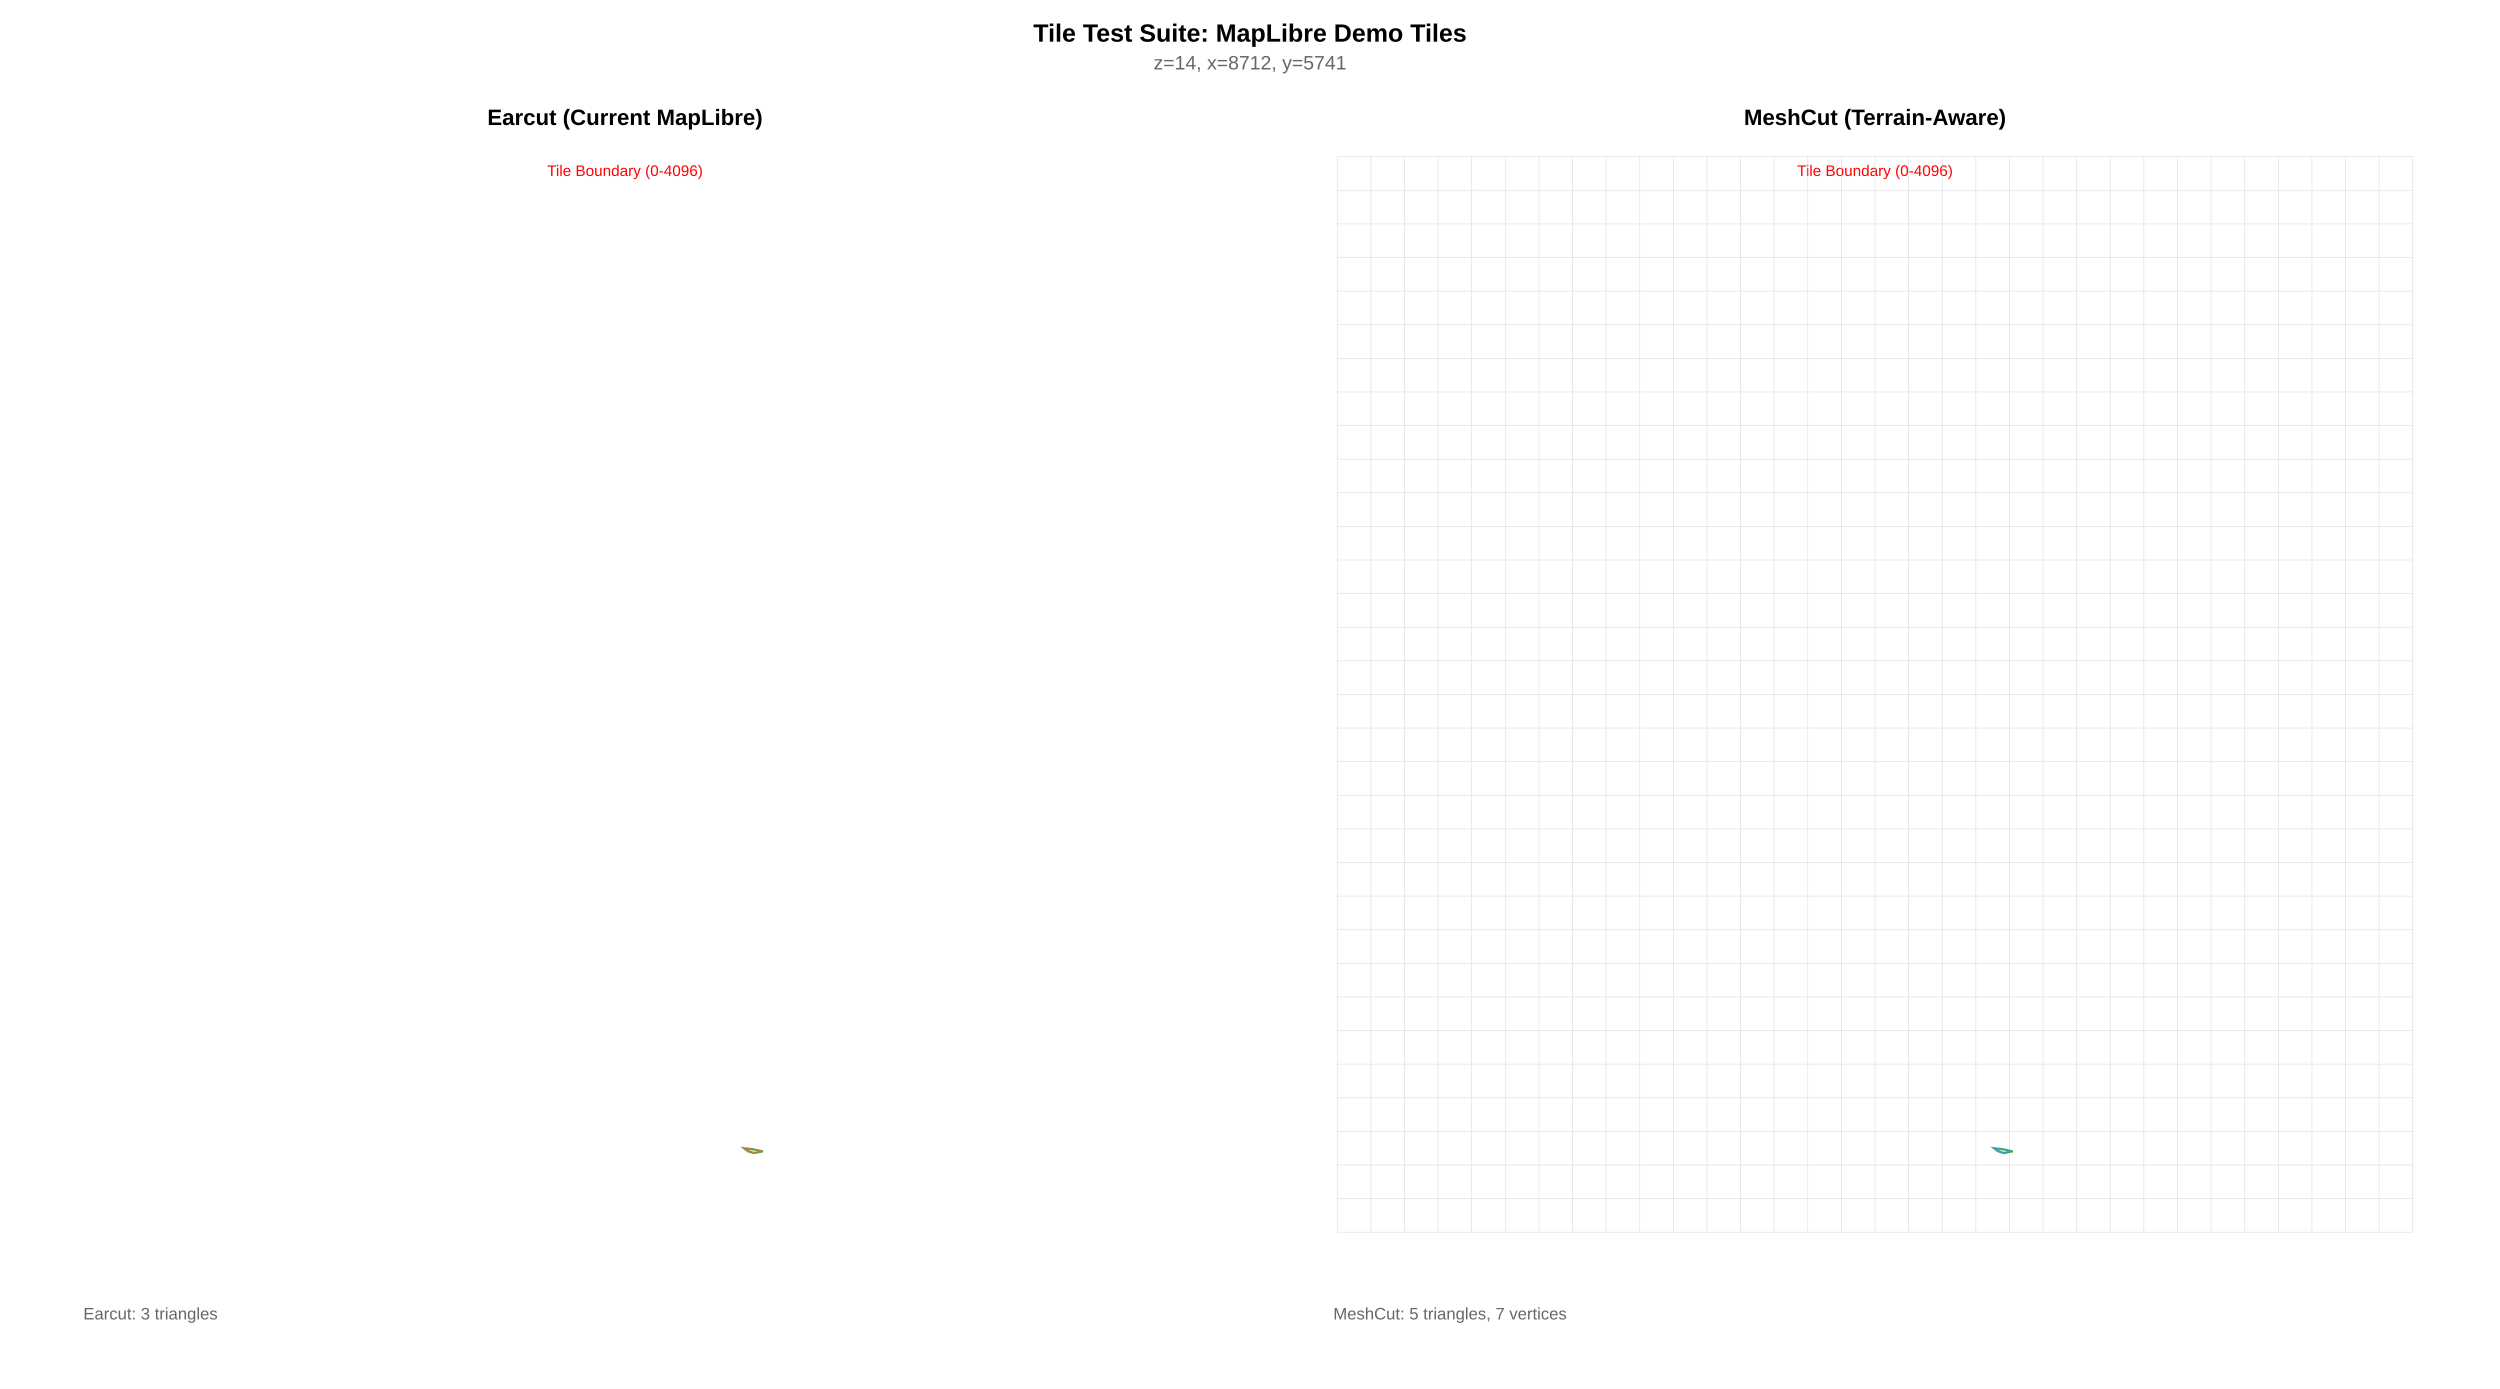
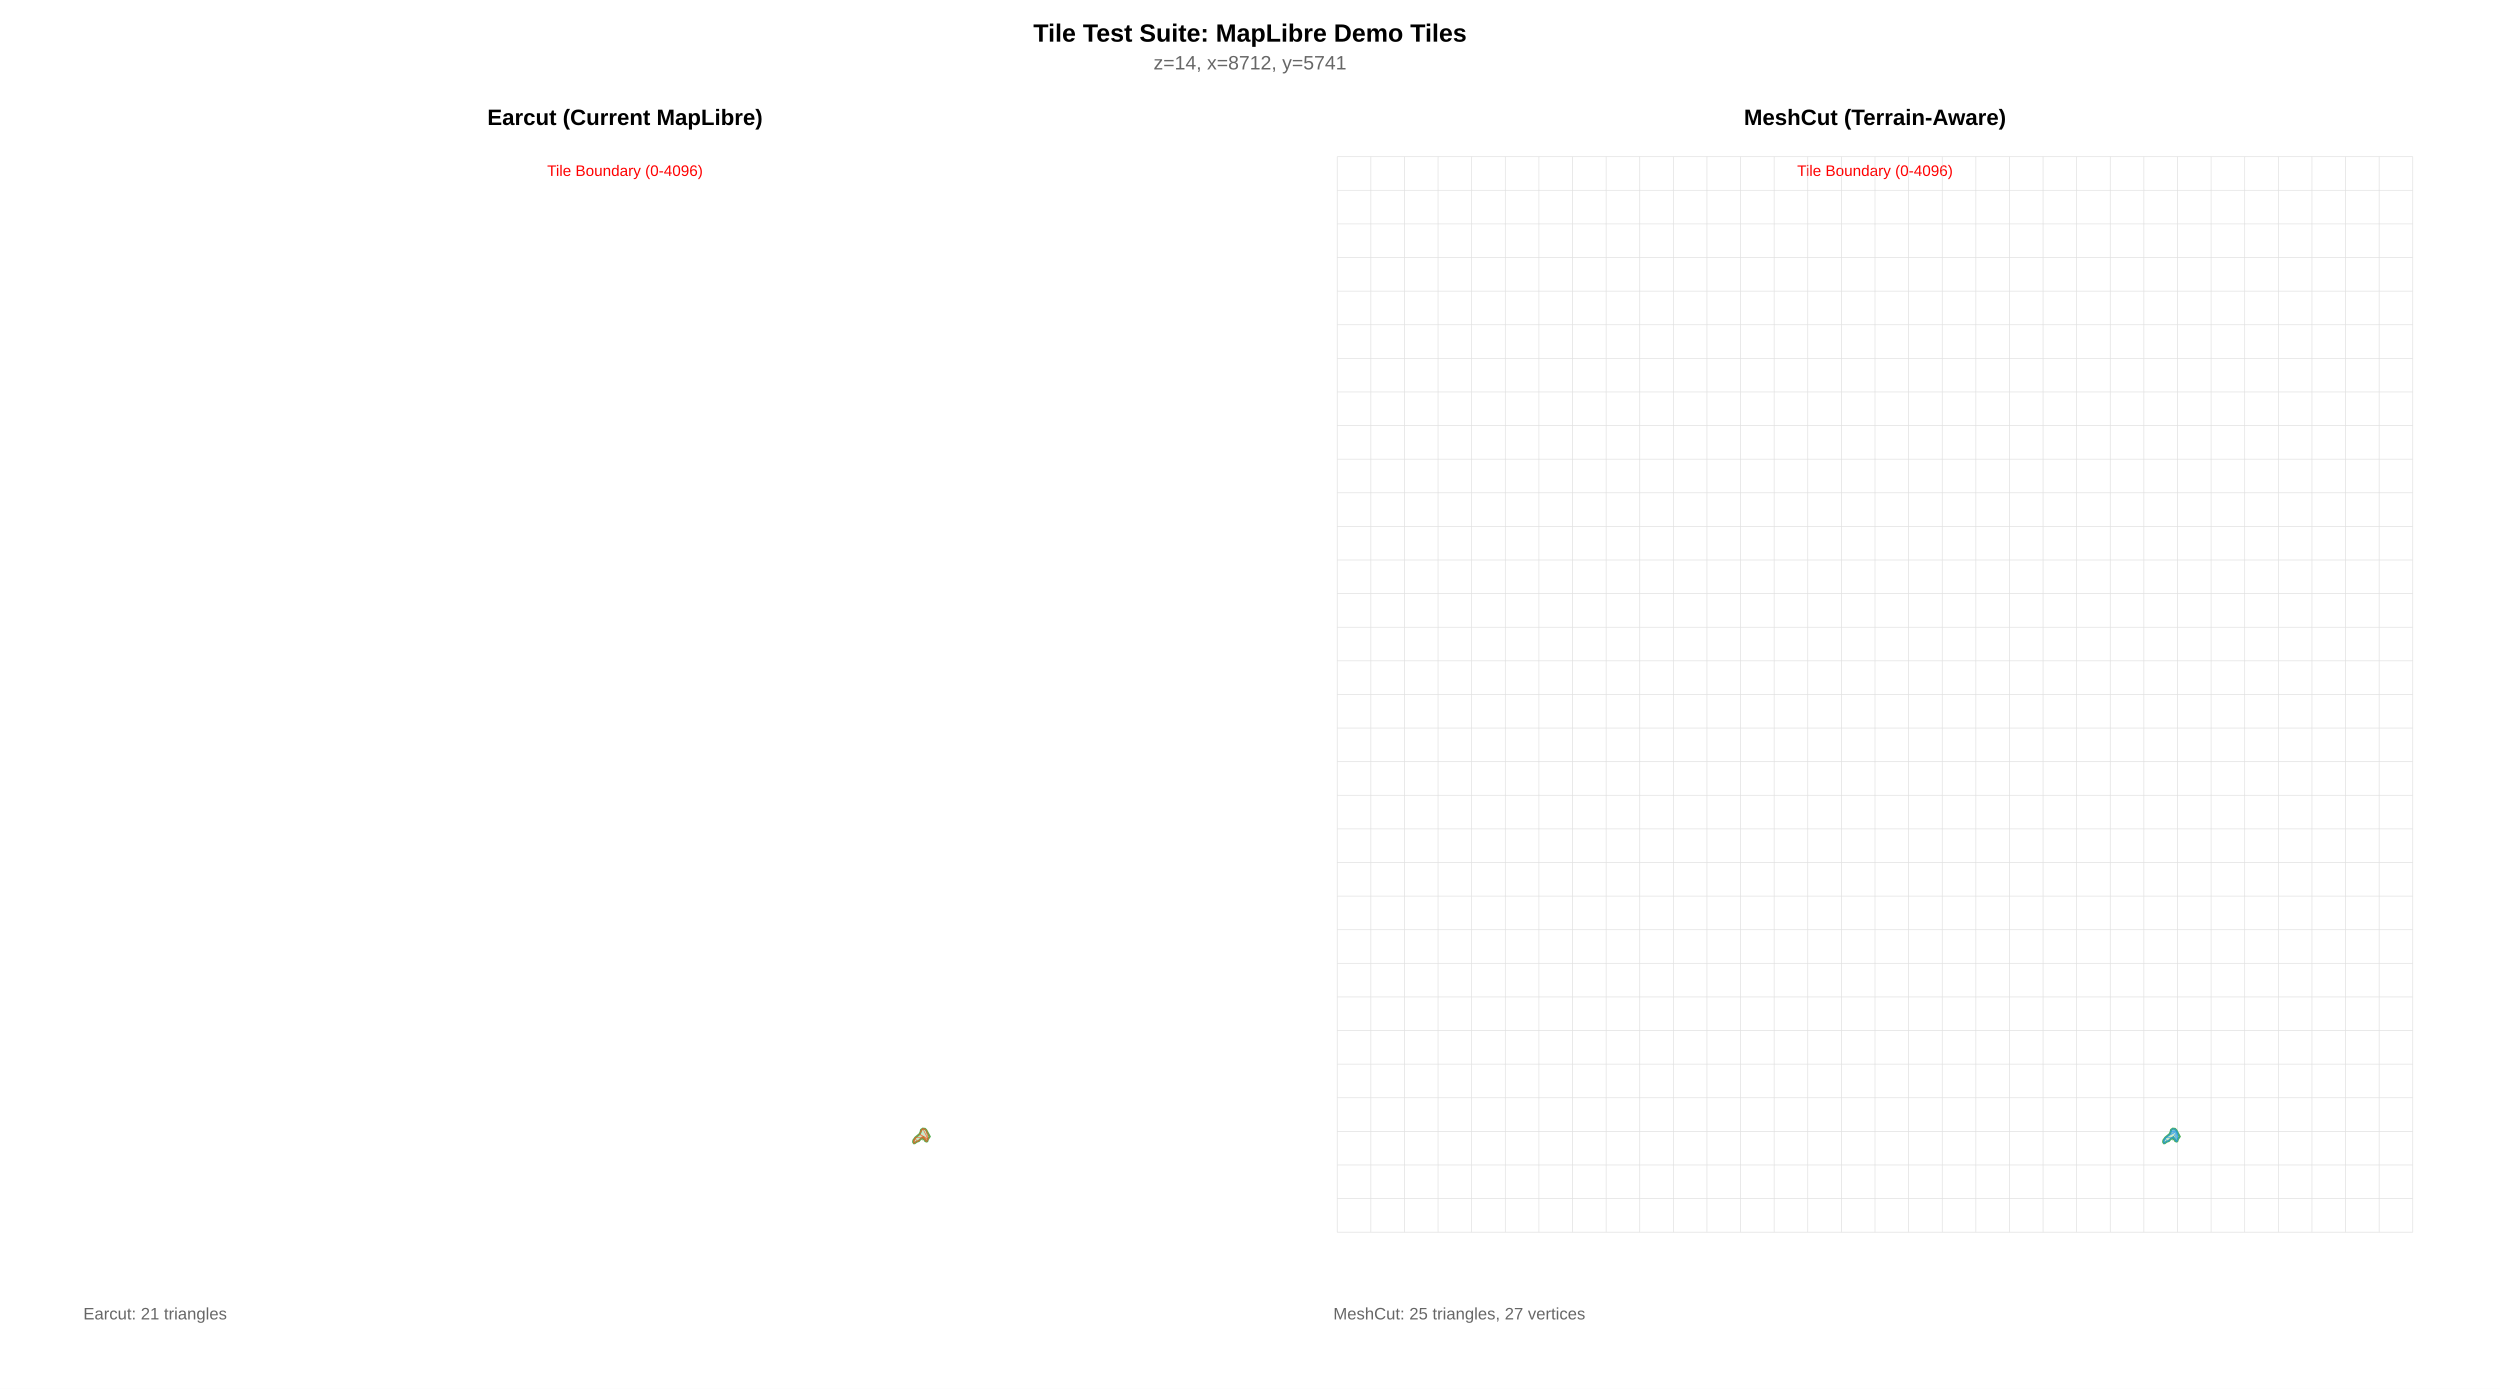
<svg xmlns="http://www.w3.org/2000/svg" width="1800" height="1000" viewBox="0 0 1800 1000">
  <rect width="100%" height="100%" fill="white" />
  <text x="900" y="30" text-anchor="middle" font-family="Arial" font-size="18" font-weight="bold">Tile Test Suite: MapLibre Demo Tiles</text>
  <text x="900" y="50" text-anchor="middle" font-family="Arial" font-size="14" fill="#666">z=14, x=8712, y=5741</text>
  <text x="450" y="90" text-anchor="middle" font-family="Arial" font-size="16" font-weight="bold">Earcut (Current MapLibre)</text>
  <g stroke="#ff0000" stroke-width="2" fill="none" opacity="0.8">
    <rect x="85.587" y="864.413" width="728.826" height="-728.826" />
  </g>
  <text x="450" y="126.69" text-anchor="middle" font-family="Arial" font-size="11" fill="red">Tile Boundary (0-4096)</text>
-   <polygon points="538.612,829.004 535.587,826.69 542.171,827.402 549.288,829.004 542.883,830.249 538.612,829.004 " fill="#4CAF50" fill-opacity="0.3" stroke="#4CAF50" stroke-width="1.5" />
+   <path d="M 657.651 820.996 L 659.075 819.039 L 662.1 816.548 L 662.811 815.125 L 663.167 813.523 L 664.413 812.633 L 666.014 812.811 L 666.904 813.701 L 669.395 818.327 L 668.149 820.107 L 667.616 821.708 L 667.082 821.886 L 666.192 821.53 L 665.836 820.285 L 664.947 820.285 L 665.125 819.395 L 664.769 818.861 L 662.456 820.463 L 661.566 821.53 L 659.964 822.064 L 658.541 823.132 L 658.007 823.132 L 657.473 822.242 L 657.651 820.996 Z " fill="#4CAF50" fill-opacity="0.3" fill-rule="evenodd" stroke="#4CAF50" stroke-width="1.5" />
  <g fill="none" stroke="#FF5722" stroke-width="0.4" opacity="0.7">
-     <polygon points="542.883,830.249 538.612,829.004 535.587,826.69" />
-     <polygon points="535.587,826.69 542.171,827.402 549.288,829.004" />
-     <polygon points="549.288,829.004 542.883,830.249 535.587,826.69" />
+     <polygon points="657.473,822.242 657.651,820.996 659.075,819.039" />
+     <polygon points="662.811,815.125 663.167,813.523 664.413,812.633" />
+     <polygon points="664.413,812.633 666.014,812.811 666.904,813.701" />
+     <polygon points="666.904,813.701 669.395,818.327 668.149,820.107" />
+     <polygon points="668.149,820.107 667.616,821.708 667.082,821.886" />
+     <polygon points="667.082,821.886 666.192,821.53 665.836,820.285" />
+     <polygon points="665.836,820.285 664.947,820.285 665.125,819.395" />
+     <polygon points="662.456,820.463 661.566,821.53 659.964,822.064" />
+     <polygon points="659.964,822.064 658.541,823.132 658.007,823.132" />
+     <polygon points="658.007,823.132 657.473,822.242 659.075,819.039" />
+     <polygon points="662.1,816.548 662.811,815.125 664.413,812.633" />
+     <polygon points="664.413,812.633 666.904,813.701 668.149,820.107" />
+     <polygon points="668.149,820.107 667.082,821.886 665.836,820.285" />
+     <polygon points="665.836,820.285 665.125,819.395 664.769,818.861" />
+     <polygon points="664.769,818.861 662.456,820.463 659.964,822.064" />
+     <polygon points="659.964,822.064 658.007,823.132 659.075,819.039" />
+     <polygon points="662.1,816.548 664.413,812.633 668.149,820.107" />
+     <polygon points="668.149,820.107 665.836,820.285 664.769,818.861" />
+     <polygon points="664.769,818.861 659.964,822.064 659.075,819.039" />
+     <polygon points="662.1,816.548 668.149,820.107 664.769,818.861" />
+     <polygon points="664.769,818.861 659.075,819.039 662.1,816.548" />
  </g>
-   <text x="60" y="950" font-family="Arial" font-size="12" fill="#666">Earcut: 3 triangles</text>
+   <text x="60" y="950" font-family="Arial" font-size="12" fill="#666">Earcut: 21 triangles</text>
  <text x="1350" y="90" text-anchor="middle" font-family="Arial" font-size="16" font-weight="bold">MeshCut (Terrain-Aware)</text>
  <g stroke="#ff0000" stroke-width="2" fill="none" opacity="0.8">
    <rect x="985.587" y="864.413" width="728.826" height="-728.826" />
  </g>
  <text x="1350" y="126.69" text-anchor="middle" font-family="Arial" font-size="11" fill="red">Tile Boundary (0-4096)</text>
  <g stroke="#cccccc" stroke-width="0.5" fill="none" opacity="0.6">
    <line x1="962.811" y1="112.811" x2="962.811" y2="887.189" />
    <line x1="987.011" y1="112.811" x2="987.011" y2="887.189" />
    <line x1="1011.21" y1="112.811" x2="1011.21" y2="887.189" />
    <line x1="1035.41" y1="112.811" x2="1035.41" y2="887.189" />
    <line x1="1059.61" y1="112.811" x2="1059.61" y2="887.189" />
    <line x1="1083.81" y1="112.811" x2="1083.81" y2="887.189" />
    <line x1="1108.01" y1="112.811" x2="1108.01" y2="887.189" />
    <line x1="1132.21" y1="112.811" x2="1132.21" y2="887.189" />
    <line x1="1156.41" y1="112.811" x2="1156.41" y2="887.189" />
    <line x1="1180.6" y1="112.811" x2="1180.6" y2="887.189" />
    <line x1="1204.8" y1="112.811" x2="1204.8" y2="887.189" />
    <line x1="1229" y1="112.811" x2="1229" y2="887.189" />
    <line x1="1253.2" y1="112.811" x2="1253.2" y2="887.189" />
    <line x1="1277.4" y1="112.811" x2="1277.4" y2="887.189" />
    <line x1="1301.6" y1="112.811" x2="1301.6" y2="887.189" />
    <line x1="1325.8" y1="112.811" x2="1325.8" y2="887.189" />
    <line x1="1350" y1="112.811" x2="1350" y2="887.189" />
    <line x1="1374.2" y1="112.811" x2="1374.2" y2="887.189" />
    <line x1="1398.4" y1="112.811" x2="1398.4" y2="887.189" />
    <line x1="1422.6" y1="112.811" x2="1422.6" y2="887.189" />
    <line x1="1446.8" y1="112.811" x2="1446.8" y2="887.189" />
    <line x1="1471" y1="112.811" x2="1471" y2="887.189" />
    <line x1="1495.2" y1="112.811" x2="1495.2" y2="887.189" />
    <line x1="1519.4" y1="112.811" x2="1519.4" y2="887.189" />
    <line x1="1543.59" y1="112.811" x2="1543.59" y2="887.189" />
    <line x1="1567.79" y1="112.811" x2="1567.79" y2="887.189" />
    <line x1="1591.99" y1="112.811" x2="1591.99" y2="887.189" />
    <line x1="1616.19" y1="112.811" x2="1616.19" y2="887.189" />
    <line x1="1640.39" y1="112.811" x2="1640.39" y2="887.189" />
    <line x1="1664.59" y1="112.811" x2="1664.59" y2="887.189" />
    <line x1="1688.79" y1="112.811" x2="1688.79" y2="887.189" />
    <line x1="1712.99" y1="112.811" x2="1712.99" y2="887.189" />
    <line x1="1737.19" y1="112.811" x2="1737.19" y2="887.189" />
    <line x1="962.811" y1="112.811" x2="1737.19" y2="112.811" />
    <line x1="962.811" y1="137.011" x2="1737.19" y2="137.011" />
    <line x1="962.811" y1="161.21" x2="1737.19" y2="161.21" />
    <line x1="962.811" y1="185.409" x2="1737.19" y2="185.409" />
    <line x1="962.811" y1="209.609" x2="1737.19" y2="209.609" />
    <line x1="962.811" y1="233.808" x2="1737.19" y2="233.808" />
    <line x1="962.811" y1="258.007" x2="1737.19" y2="258.007" />
    <line x1="962.811" y1="282.206" x2="1737.19" y2="282.206" />
    <line x1="962.811" y1="306.406" x2="1737.19" y2="306.406" />
    <line x1="962.811" y1="330.605" x2="1737.19" y2="330.605" />
    <line x1="962.811" y1="354.804" x2="1737.19" y2="354.804" />
    <line x1="962.811" y1="379.004" x2="1737.19" y2="379.004" />
    <line x1="962.811" y1="403.203" x2="1737.19" y2="403.203" />
    <line x1="962.811" y1="427.402" x2="1737.19" y2="427.402" />
    <line x1="962.811" y1="451.601" x2="1737.19" y2="451.601" />
    <line x1="962.811" y1="475.801" x2="1737.19" y2="475.801" />
    <line x1="962.811" y1="500" x2="1737.19" y2="500" />
    <line x1="962.811" y1="524.199" x2="1737.19" y2="524.199" />
    <line x1="962.811" y1="548.399" x2="1737.19" y2="548.399" />
    <line x1="962.811" y1="572.598" x2="1737.19" y2="572.598" />
    <line x1="962.811" y1="596.797" x2="1737.19" y2="596.797" />
    <line x1="962.811" y1="620.996" x2="1737.19" y2="620.996" />
    <line x1="962.811" y1="645.196" x2="1737.19" y2="645.196" />
    <line x1="962.811" y1="669.395" x2="1737.19" y2="669.395" />
    <line x1="962.811" y1="693.594" x2="1737.19" y2="693.594" />
    <line x1="962.811" y1="717.794" x2="1737.19" y2="717.794" />
    <line x1="962.811" y1="741.993" x2="1737.19" y2="741.993" />
    <line x1="962.811" y1="766.192" x2="1737.19" y2="766.192" />
    <line x1="962.811" y1="790.391" x2="1737.19" y2="790.391" />
    <line x1="962.811" y1="814.591" x2="1737.19" y2="814.591" />
    <line x1="962.811" y1="838.79" x2="1737.19" y2="838.79" />
    <line x1="962.811" y1="862.989" x2="1737.19" y2="862.989" />
    <line x1="962.811" y1="887.189" x2="1737.19" y2="887.189" />
  </g>
-   <polygon points="1438.61,829.004 1435.59,826.69 1442.17,827.402 1449.29,829.004 1442.88,830.249 1438.61,829.004 " fill="#4CAF50" fill-opacity="0.3" stroke="#4CAF50" stroke-width="1.5" />
+   <polygon points="1557.65,820.996 1559.07,819.039 1562.1,816.548 1562.81,815.125 1563.17,813.523 1564.41,812.633 1566.01,812.811 1566.9,813.701 1569.4,818.327 1568.15,820.107 1567.62,821.708 1567.08,821.886 1566.19,821.53 1565.84,820.285 1564.95,820.285 1565.12,819.395 1564.77,818.861 1562.46,820.463 1561.57,821.53 1559.96,822.064 1558.54,823.132 1558.01,823.132 1557.47,822.242 1557.65,820.996 " fill="#4CAF50" fill-opacity="0.3" stroke="#4CAF50" stroke-width="1.5" />
  <g fill="none" stroke="#2196F3" stroke-width="0.4" opacity="0.7">
-     <polygon points="1442.88,830.249 1438.61,829.004 1435.59,826.69" />
-     <polygon points="1435.59,826.69 1442.17,827.402 1446.8,828.443" />
-     <polygon points="1446.8,828.443 1446.8,829.488 1442.88,830.249" />
-     <polygon points="1442.88,830.249 1435.59,826.69 1446.8,828.443" />
-     <polygon points="1449.29,829.004 1446.8,829.488 1446.8,828.443" />
+     <polygon points="1566.9,813.701 1567.38,814.591 1562.93,814.591" />
+     <polygon points="1562.93,814.591 1563.17,813.523 1564.41,812.633" />
+     <polygon points="1564.41,812.633 1566.01,812.811 1566.9,813.701" />
+     <polygon points="1566.9,813.701 1562.93,814.591 1564.41,812.633" />
+     <polygon points="1557.47,822.242 1557.65,820.996 1559.07,819.039" />
+     <polygon points="1562.81,815.125 1562.93,814.591 1567.38,814.591" />
+     <polygon points="1567.38,814.591 1567.79,815.353 1567.79,821.174" />
+     <polygon points="1567.79,821.174 1567.62,821.708 1567.08,821.886" />
+     <polygon points="1567.08,821.886 1566.19,821.53 1565.84,820.285" />
+     <polygon points="1565.84,820.285 1564.95,820.285 1565.12,819.395" />
+     <polygon points="1562.46,820.463 1561.57,821.53 1559.96,822.064" />
+     <polygon points="1559.96,822.064 1558.54,823.132 1558.01,823.132" />
+     <polygon points="1558.01,823.132 1557.47,822.242 1559.07,819.039" />
+     <polygon points="1562.1,816.548 1562.81,815.125 1567.38,814.591" />
+     <polygon points="1567.38,814.591 1567.79,821.174 1567.08,821.886" />
+     <polygon points="1565.84,820.285 1565.12,819.395 1564.77,818.861" />
+     <polygon points="1564.77,818.861 1562.46,820.463 1559.96,822.064" />
+     <polygon points="1559.96,822.064 1558.01,823.132 1559.07,819.039" />
+     <polygon points="1559.07,819.039 1562.1,816.548 1567.38,814.591" />
+     <polygon points="1567.38,814.591 1567.08,821.886 1565.84,820.285" />
+     <polygon points="1564.77,818.861 1559.96,822.064 1559.07,819.039" />
+     <polygon points="1567.38,814.591 1565.84,820.285 1564.77,818.861" />
+     <polygon points="1564.77,818.861 1559.07,819.039 1567.38,814.591" />
+     <polygon points="1568.15,820.107 1567.79,821.174 1567.79,815.353" />
+     <polygon points="1567.79,815.353 1569.4,818.327 1568.15,820.107" />
  </g>
-   <text x="960" y="950" font-family="Arial" font-size="12" fill="#666">MeshCut: 5 triangles, 7 vertices</text>
+   <text x="960" y="950" font-family="Arial" font-size="12" fill="#666">MeshCut: 25 triangles, 27 vertices</text>
</svg>
